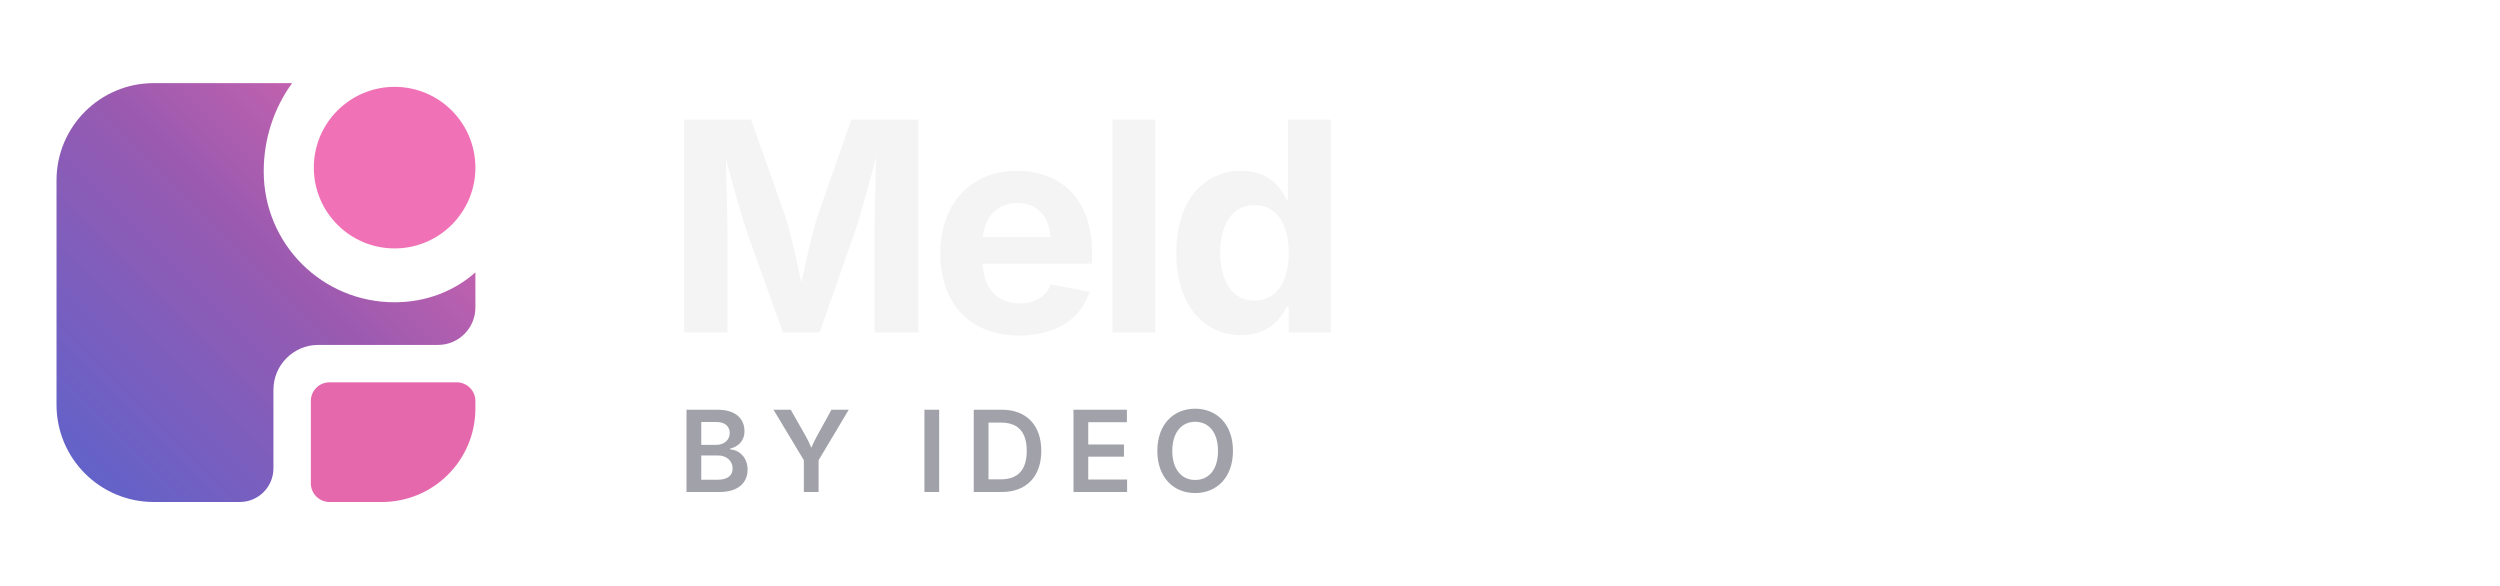
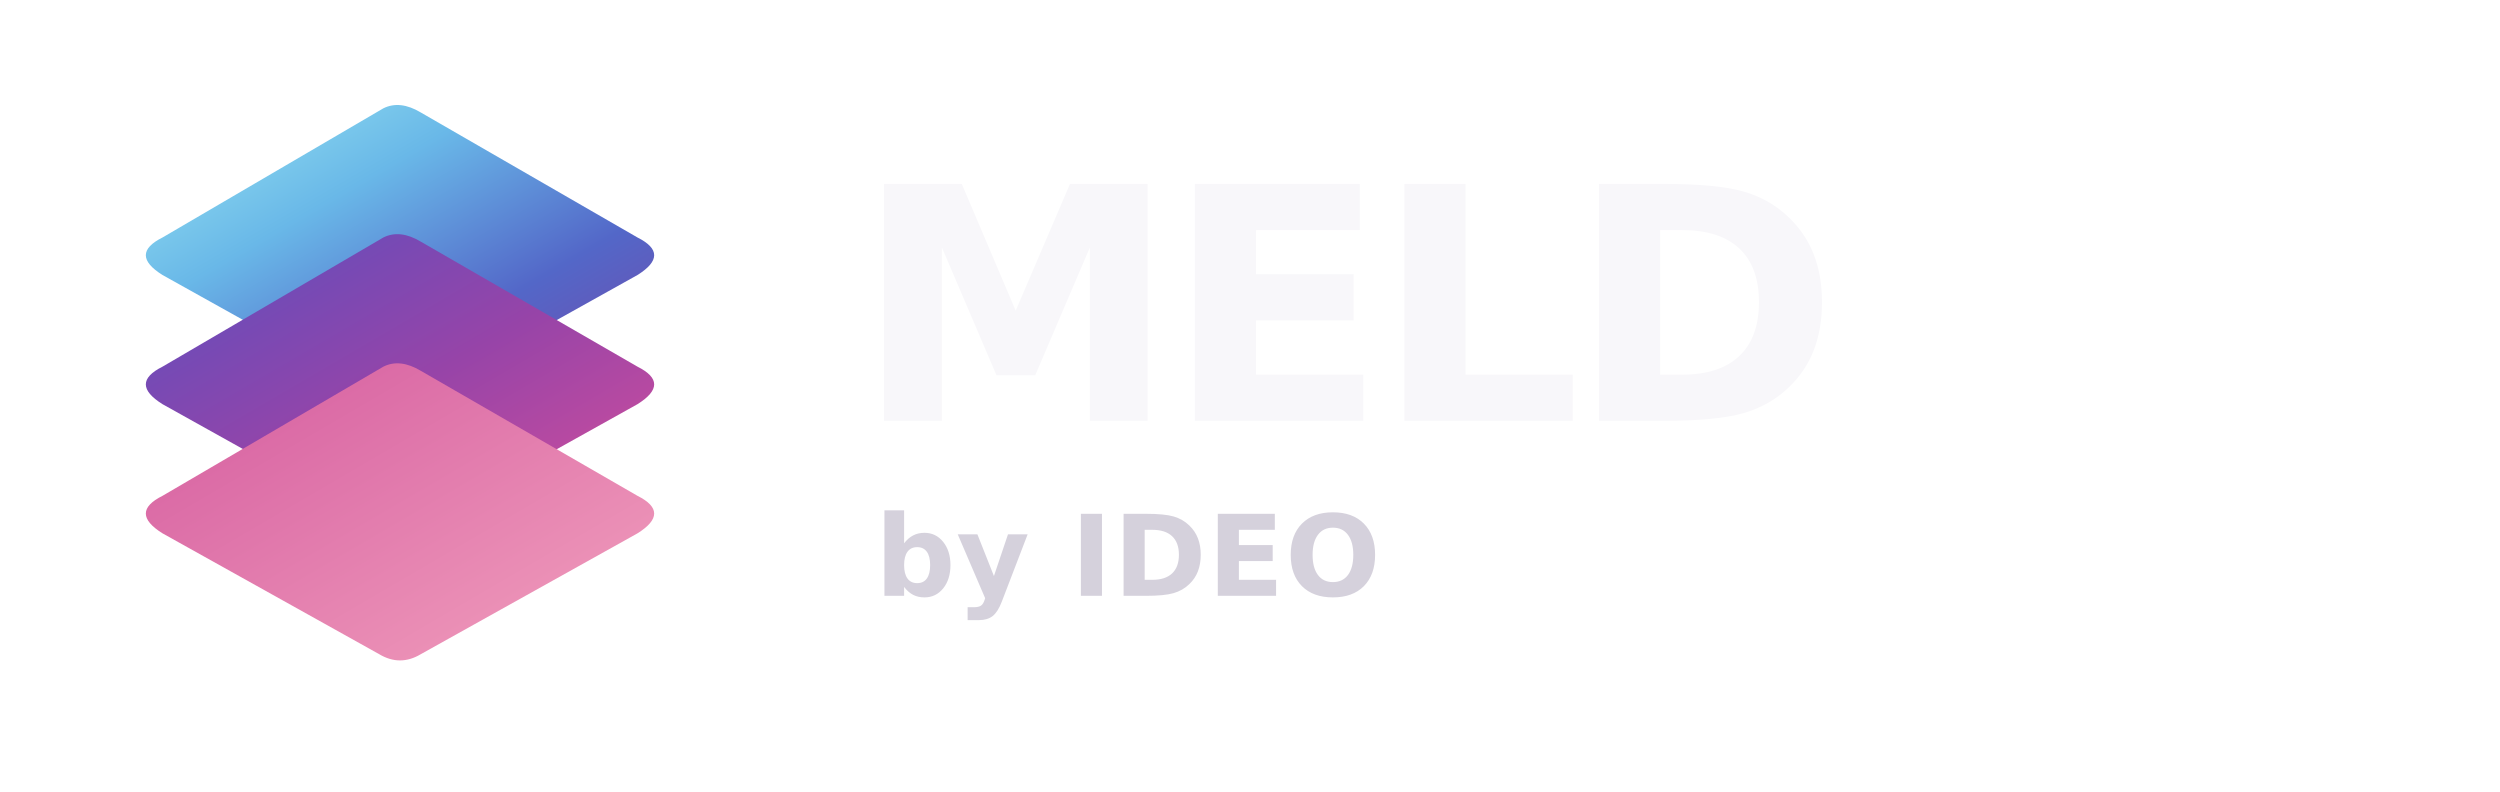
- <svg xmlns="http://www.w3.org/2000/svg" viewBox="0 0 188 44" width="188" height="44" fill="none" role="img" aria-label="Meld by IDEO">
+ <svg xmlns="http://www.w3.org/2000/svg" width="600" height="190" viewBox="0 0 600 190" role="img">
  <defs>
-     <linearGradient id="ml-p-d" x1="4" y1="60" x2="60" y2="4" gradientUnits="userSpaceOnUse">
-       <stop offset="0%" stop-color="#5B63CC" />
-       <stop offset="55%" stop-color="#9A5AB0" />
-       <stop offset="100%" stop-color="#E568AC" />
+     <linearGradient id="top" x1="0" y1="0" x2="1" y2="1">
+       <stop offset="0" stop-color="#9CE8F2" />
+       <stop offset="0.34" stop-color="#69B8E8" />
+       <stop offset="0.68" stop-color="#5367C8" />
+       <stop offset="1" stop-color="#7646A8" />
+     </linearGradient>
+     <linearGradient id="middle" x1="0" y1="0" x2="1" y2="1">
+       <stop offset="0" stop-color="#594FC0" />
+       <stop offset="0.52" stop-color="#9744A8" />
+       <stop offset="1" stop-color="#D64F9B" />
+     </linearGradient>
+     <linearGradient id="bottom" x1="0" y1="0" x2="1" y2="1">
+       <stop offset="0" stop-color="#D45B9F" />
+       <stop offset="1" stop-color="#F2A0BD" />
+     </linearGradient>
+     <linearGradient id="mono" x1="0" y1="0" x2="1" y2="1">
+       <stop offset="0" stop-color="currentColor" />
+       <stop offset="1" stop-color="currentColor" />
    </linearGradient>
  </defs>
-   <g transform="translate(2 4) scale(0.5625)">
-     <path d="M17 4 H35.5 C33.1 7.3 31.7 11.4 31.7 15.8 C31.7 25.5 39.5 33.3 49.2 33.3 C53.4 33.3 57.2 31.8 60 29.3 V34 C60 36.761 57.761 39 55 39 H39 C35.686 39 33 41.686 33 45 V55.5 C33 57.985 30.985 60 28.5 60 H17 C9.82 60 4 54.18 4 47 V17 C4 9.82 9.82 4 17 4 Z" fill="url(#ml-p-d)" />
-     <circle cx="49.2" cy="15.3" r="10.8" fill="#F071B5" />
-     <path d="M40.5 44 H57.5 C58.881 44 60 45.119 60 46.5 V47.5 C60 54.404 54.404 60 47.5 60 H40.5 C39.119 60 38 58.881 38 57.5 V46.5 C38 45.119 39.119 44 40.5 44 Z" fill="#E568AC" />
+   <g transform="translate(34 26) scale(1.0)">
+     <path d="M 58 0 Q 62 -2 67 1 L 119 31 Q 127 35 119 40 L 67 69 Q 62 72 57 69 L 5 40 Q -3 35 5 31 Z" fill="url(#top)" />
+     <path d="M 58 31 Q 62 29 67 32 L 119 62 Q 127 66 119 71 L 67 100 Q 62 103 57 100 L 5 71 Q -3 66 5 62 Z" fill="url(#middle)" />
+     <path d="M 58 62 Q 62 60 67 63 L 119 93 Q 127 97 119 102 L 67 131 Q 62 134 57 131 L 5 102 Q -3 97 5 93 Z" fill="url(#bottom)" />
  </g>
-   <text x="50" y="25" font-family="'Space Grotesk', -apple-system, BlinkMacSystemFont, 'Segoe UI', sans-serif" font-size="22" font-weight="700" letter-spacing="-0.03em" fill="#F4F4F5">Meld</text>
-   <text x="51" y="37" font-family="'Space Grotesk', -apple-system, BlinkMacSystemFont, 'Segoe UI', sans-serif" font-size="8.5" font-weight="600" letter-spacing="0.16em" fill="#A1A1AA">BY IDEO</text>
+   <text x="205" y="101" fill="#F8F7FA" font-family="Space Grotesk, DejaVu Sans, Arial, sans-serif" font-size="78" font-weight="700" letter-spacing="-3">MELD</text>
+   <text x="210" y="143" fill="#D5D1DC" font-family="Space Grotesk, DejaVu Sans, Arial, sans-serif" font-size="27" font-weight="600" letter-spacing="0.2">by IDEO</text>
</svg>
